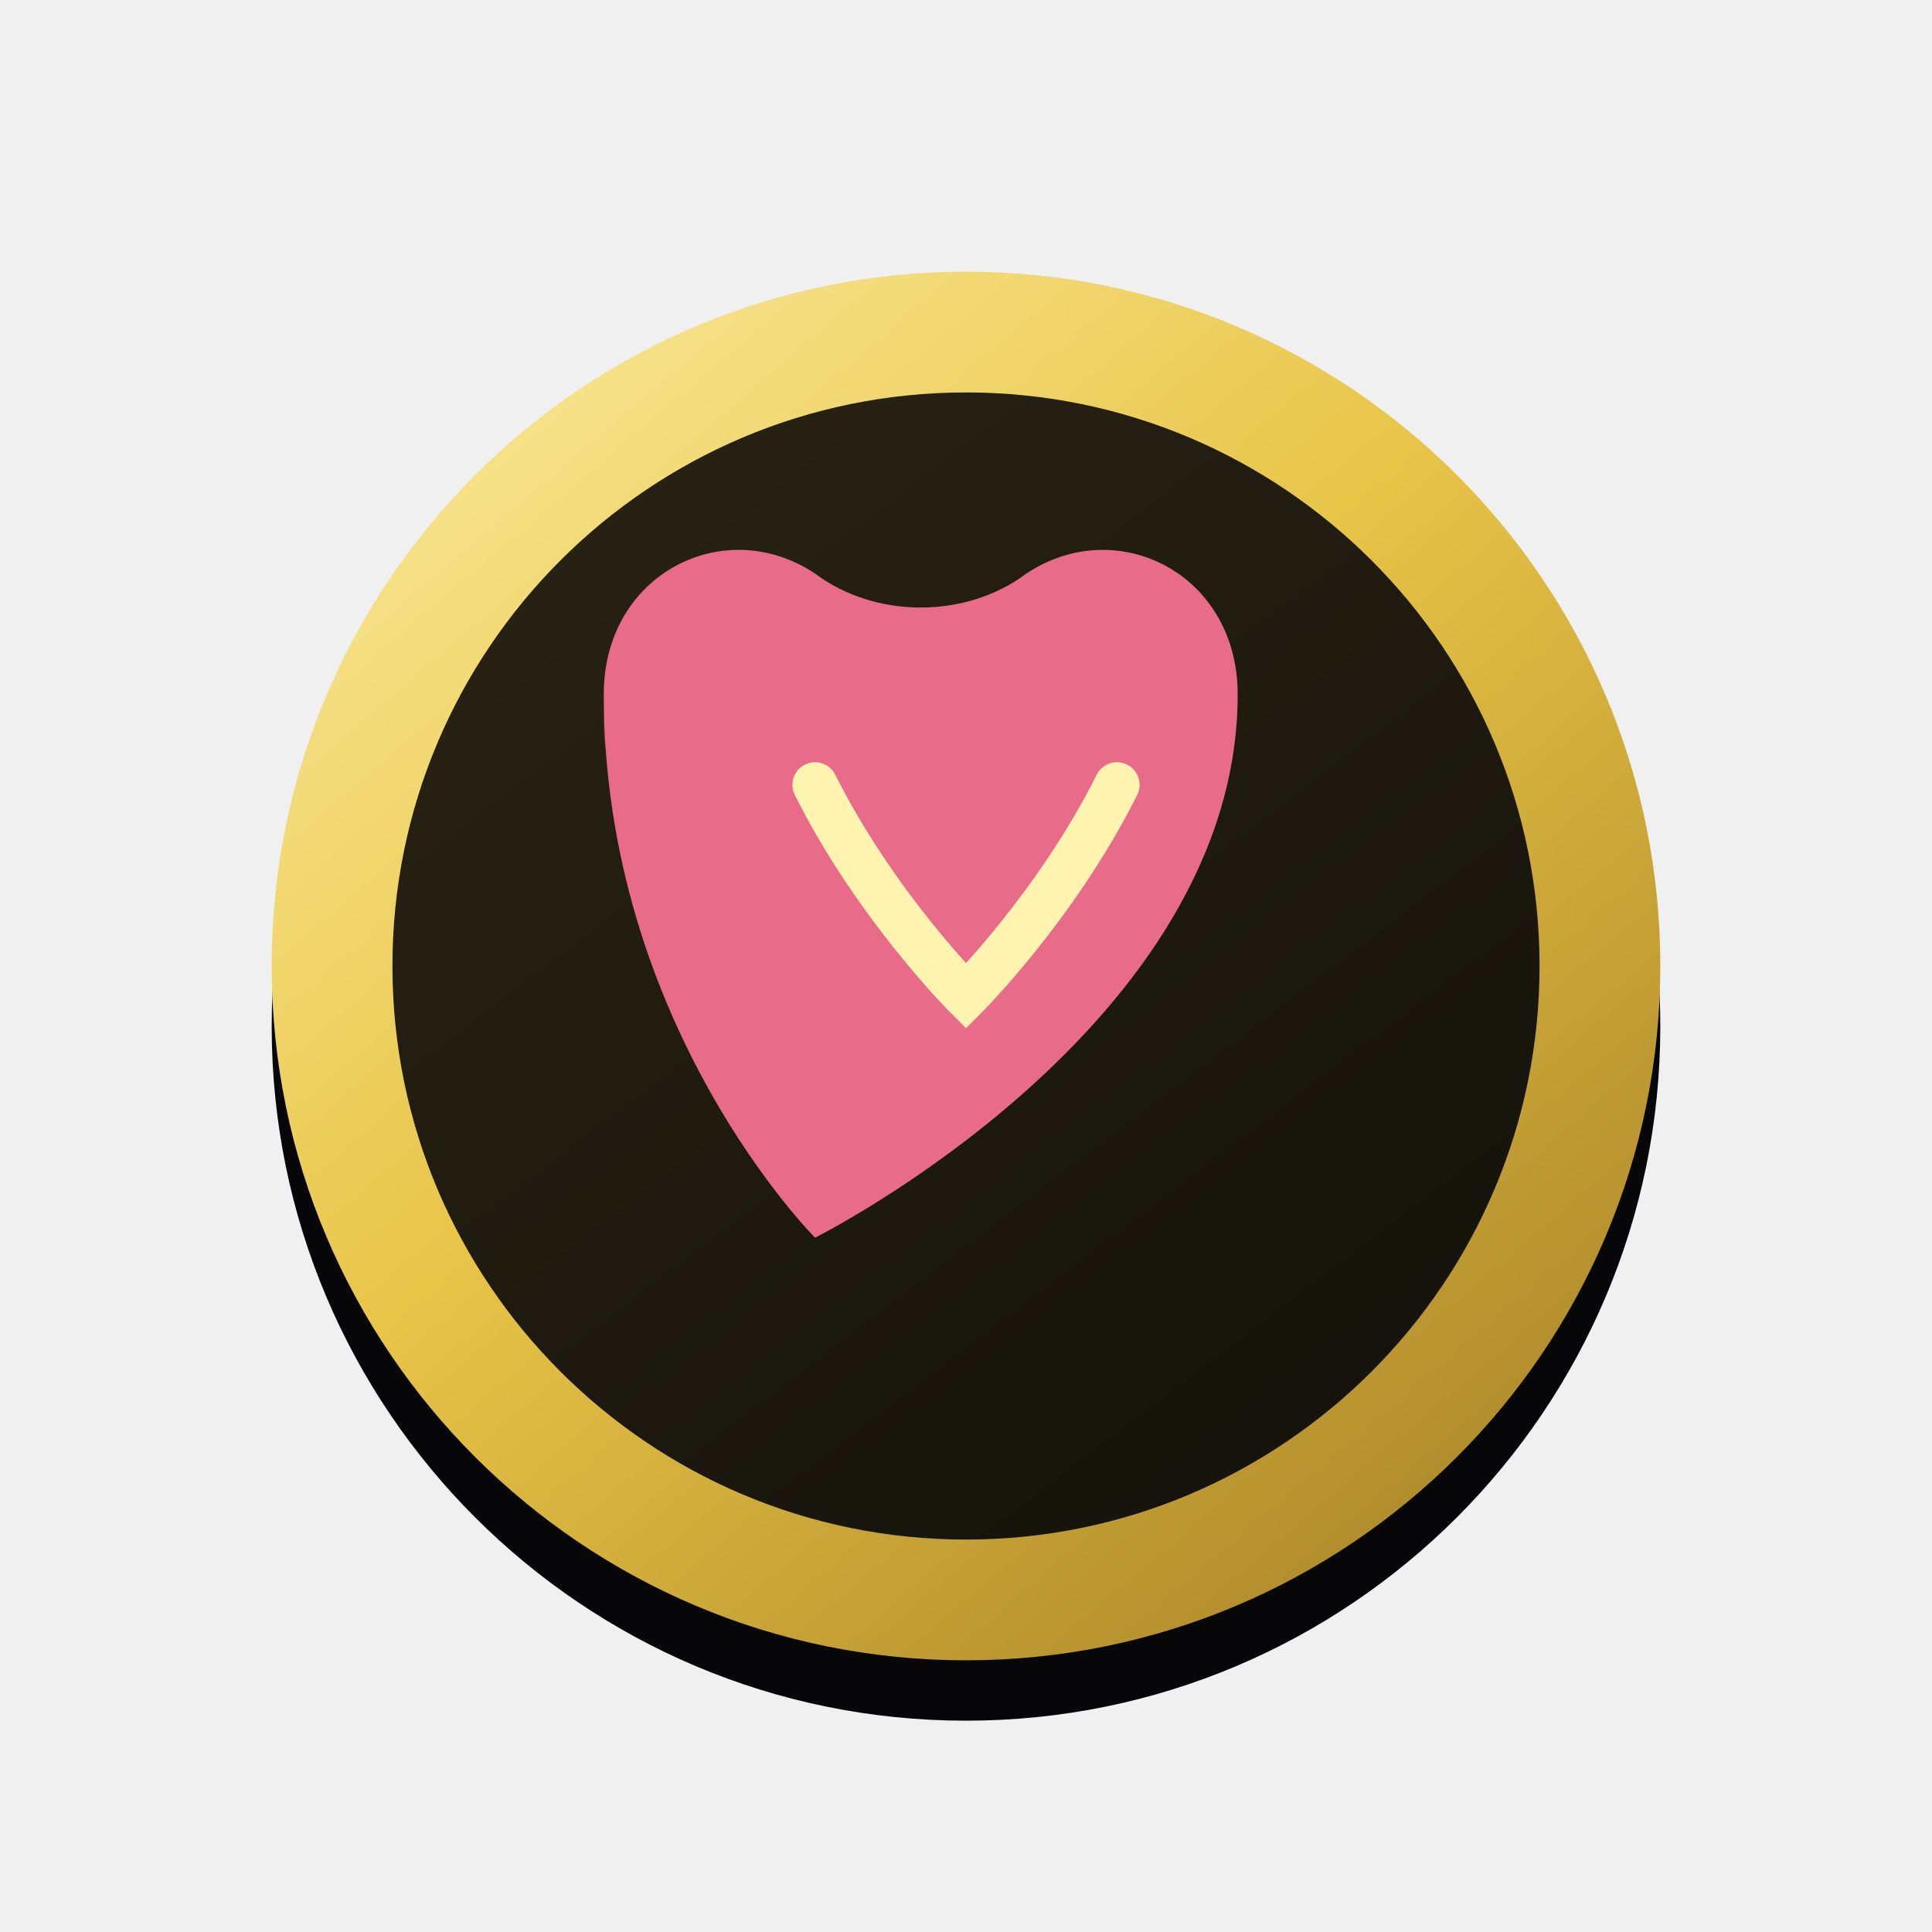
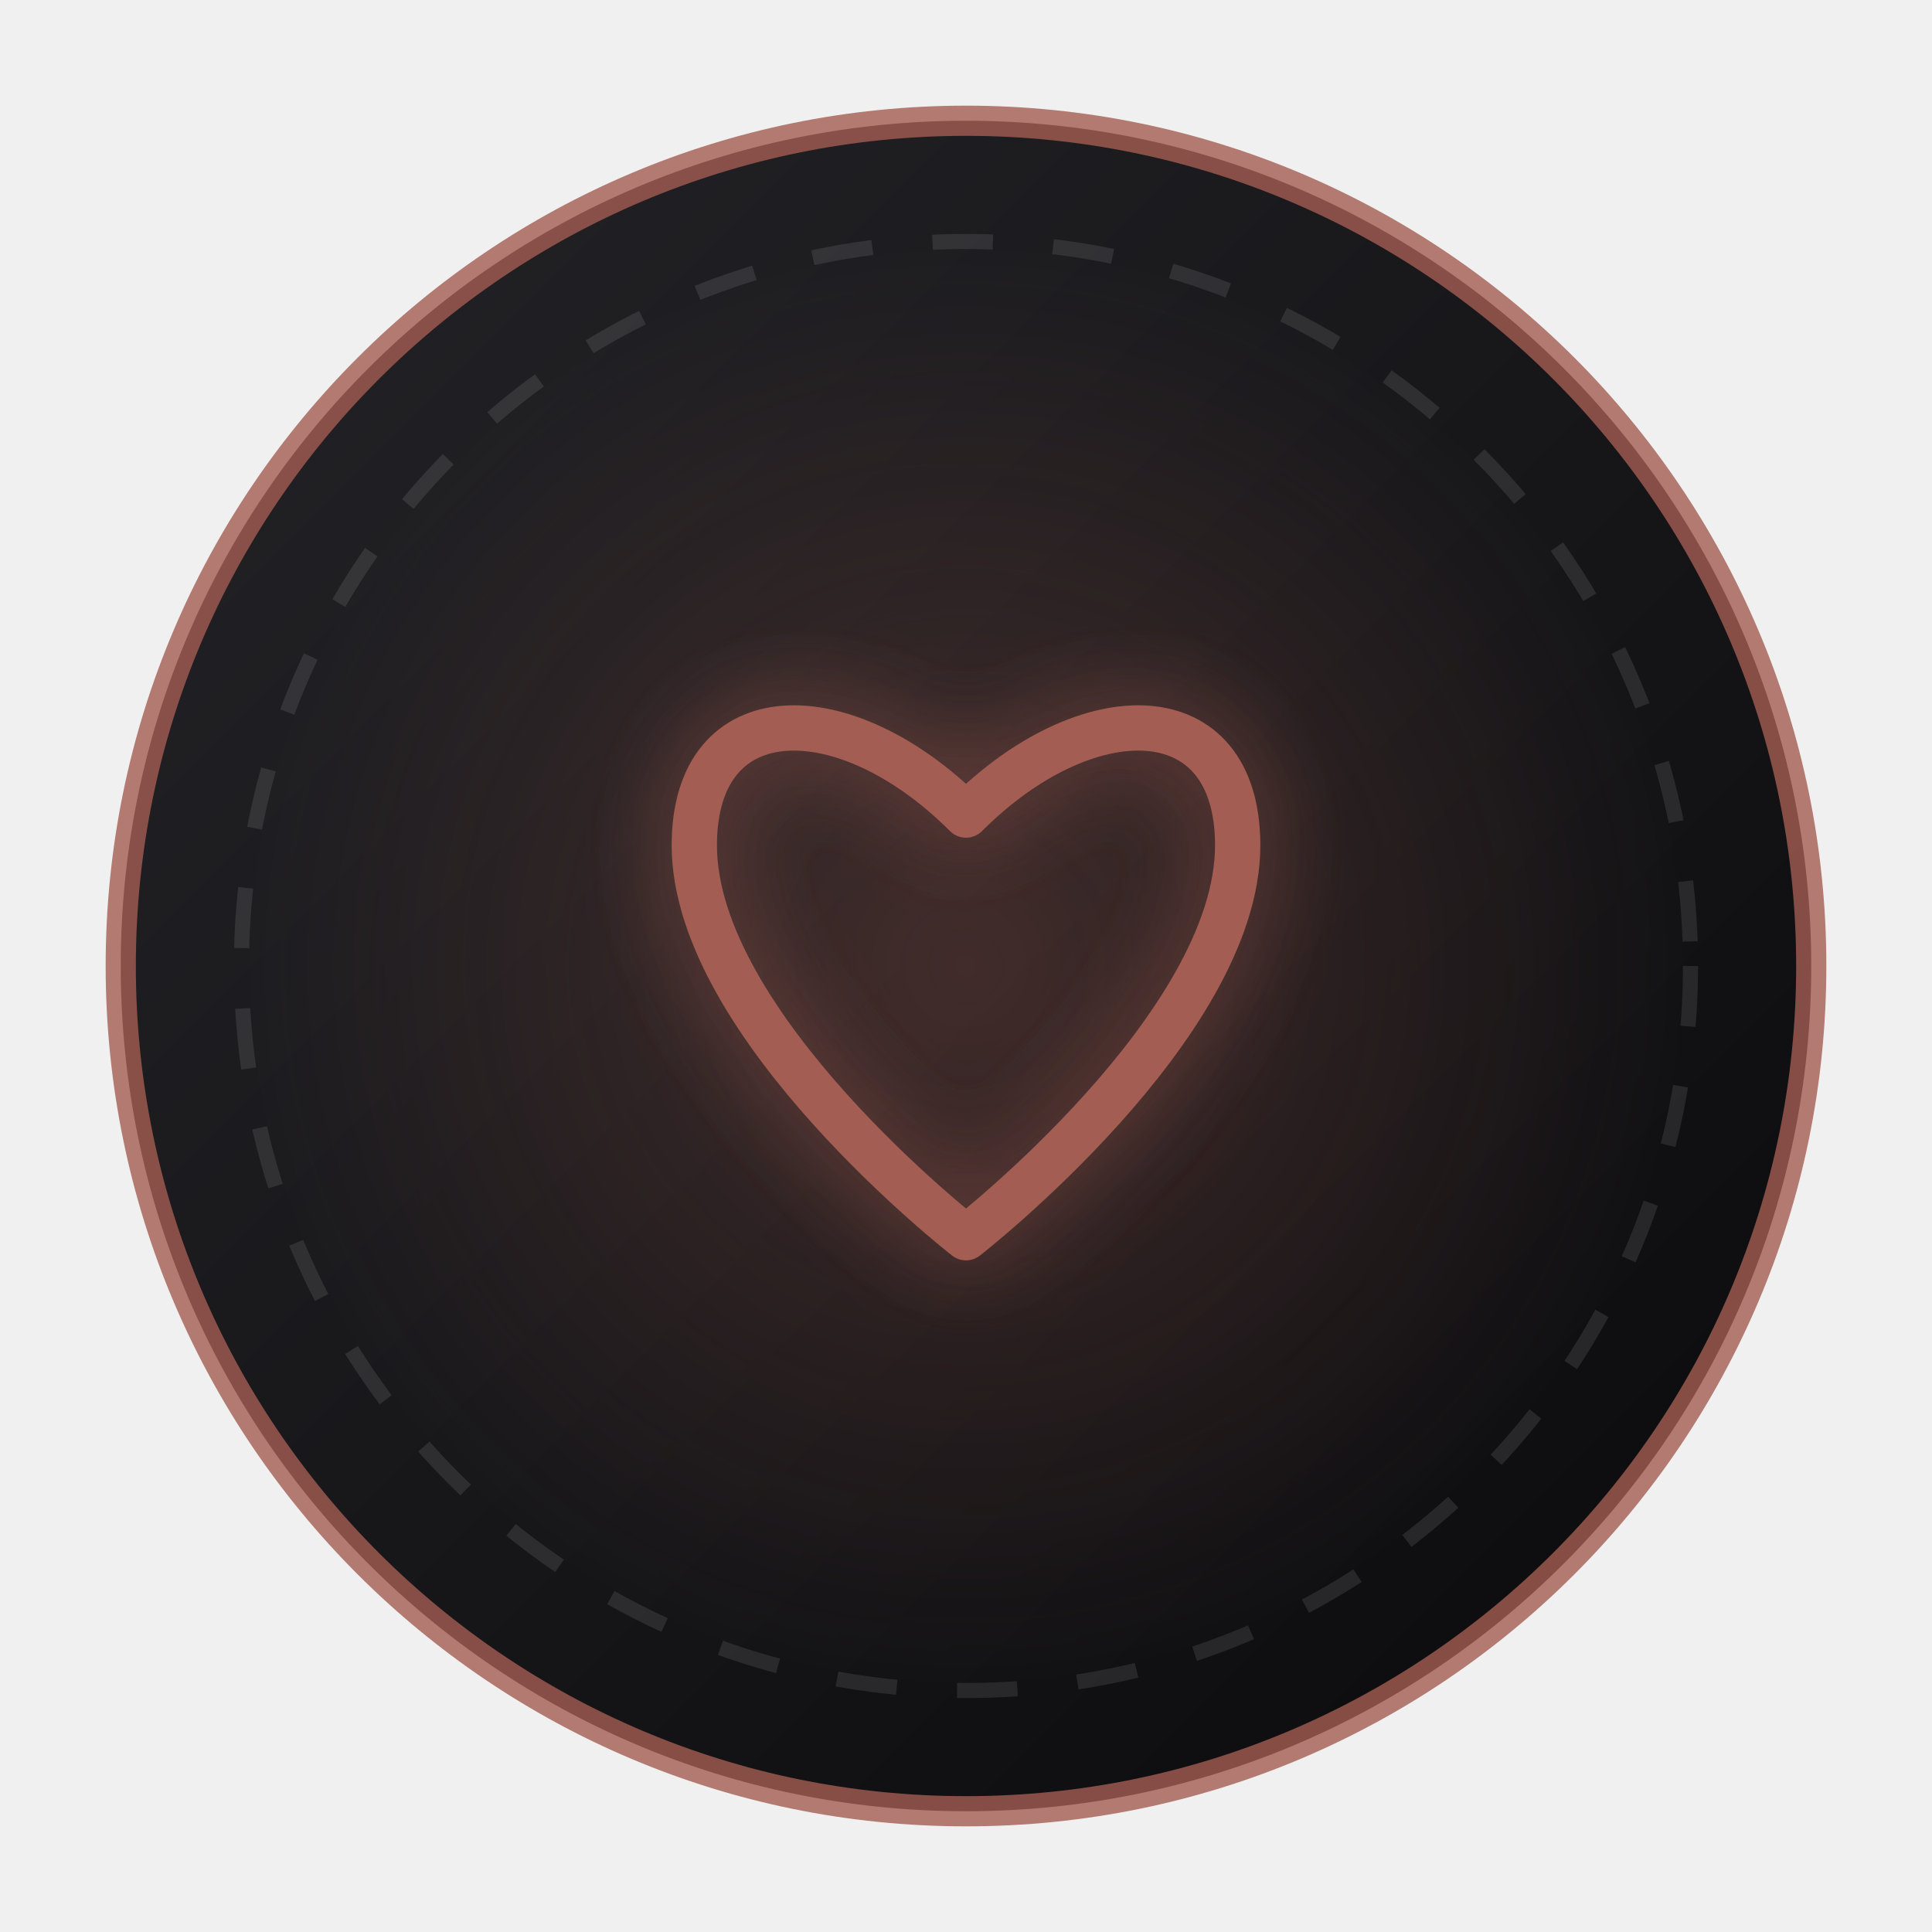
<svg xmlns="http://www.w3.org/2000/svg" viewBox="0 0 128 128" fill="none">
  <defs>
-     <linearGradient id="rim" x1="18" y1="10" x2="110" y2="118" gradientUnits="userSpaceOnUse">
-       <stop stop-color="#fff3b0" />
-       <stop offset="0.45" stop-color="#e8c547" />
-       <stop offset="1" stop-color="#9a7420" />
+     <radialGradient id="glow-dedication.svg" cx="50%" cy="50%" r="50%">
+       <stop offset="0%" stop-color="#a35d52" stop-opacity="0.3" />
+       <stop offset="100%" stop-color="#a35d52" stop-opacity="0" />
+     </radialGradient>
+     <linearGradient id="bg-dedication.svg" x1="0%" y1="0%" x2="100%" y2="100%">
+       <stop offset="0%" stop-color="#242428" />
+       <stop offset="100%" stop-color="#0a0a0c" />
    </linearGradient>
-     <linearGradient id="face" x1="32" y1="24" x2="96" y2="108" gradientUnits="userSpaceOnUse">
-       <stop stop-color="#2a2414" />
-       <stop offset="1" stop-color="#12100a" />
-     </linearGradient>
+     <filter id="icon-glow" x="-20%" y="-20%" width="140%" height="140%">
+       <feDropShadow dx="0" dy="0" stdDeviation="3" flood-color="#a35d52" flood-opacity="0.6" />
+     </filter>
  </defs>
-   <circle cx="64" cy="68" r="46" fill="#07070a" />
-   <circle cx="64" cy="64" r="46" fill="url(#rim)" />
-   <circle cx="64" cy="64" r="38" fill="url(#face)" />
-   <circle cx="50" cy="48" r="10" fill="#fff6c8" opacity="0.18" />
-   <path d="M40 46c0-8 8-12 14-8 4 3 10 3 14 0 6-4 14 0 14 8 0 22-28 36-28 36S40 68 40 46z" fill="#e86b8a" />
-   <path d="M54 52c4 8 10 14 10 14s6-6 10-14" stroke="#fff3b0" stroke-width="3" stroke-linecap="round" />
+   <circle cx="64" cy="64" r="56" fill="url(#bg-dedication.svg)" />
+   <circle cx="64" cy="64" r="56" stroke="#a35d52" stroke-width="2" stroke-opacity="0.8" />
+   <circle cx="64" cy="64" r="48" stroke="#FFFFFF" stroke-width="1" stroke-opacity="0.1" stroke-dasharray="4 4" />
+   <circle cx="64" cy="64" r="48" fill="url(#glow-dedication.svg)" />
+   <g transform="translate(32, 32)" color="#a35d52" fill="none" filter="url(#icon-glow)">
+     <path d="M 32 50 C 32 50 14 36 14 24 C 14 14 24 14 32 22 C 40 14 50 14 50 24 C 50 36 32 50 32 50 Z" stroke="currentColor" stroke-width="3" stroke-linejoin="round" />
+   </g>
</svg>
